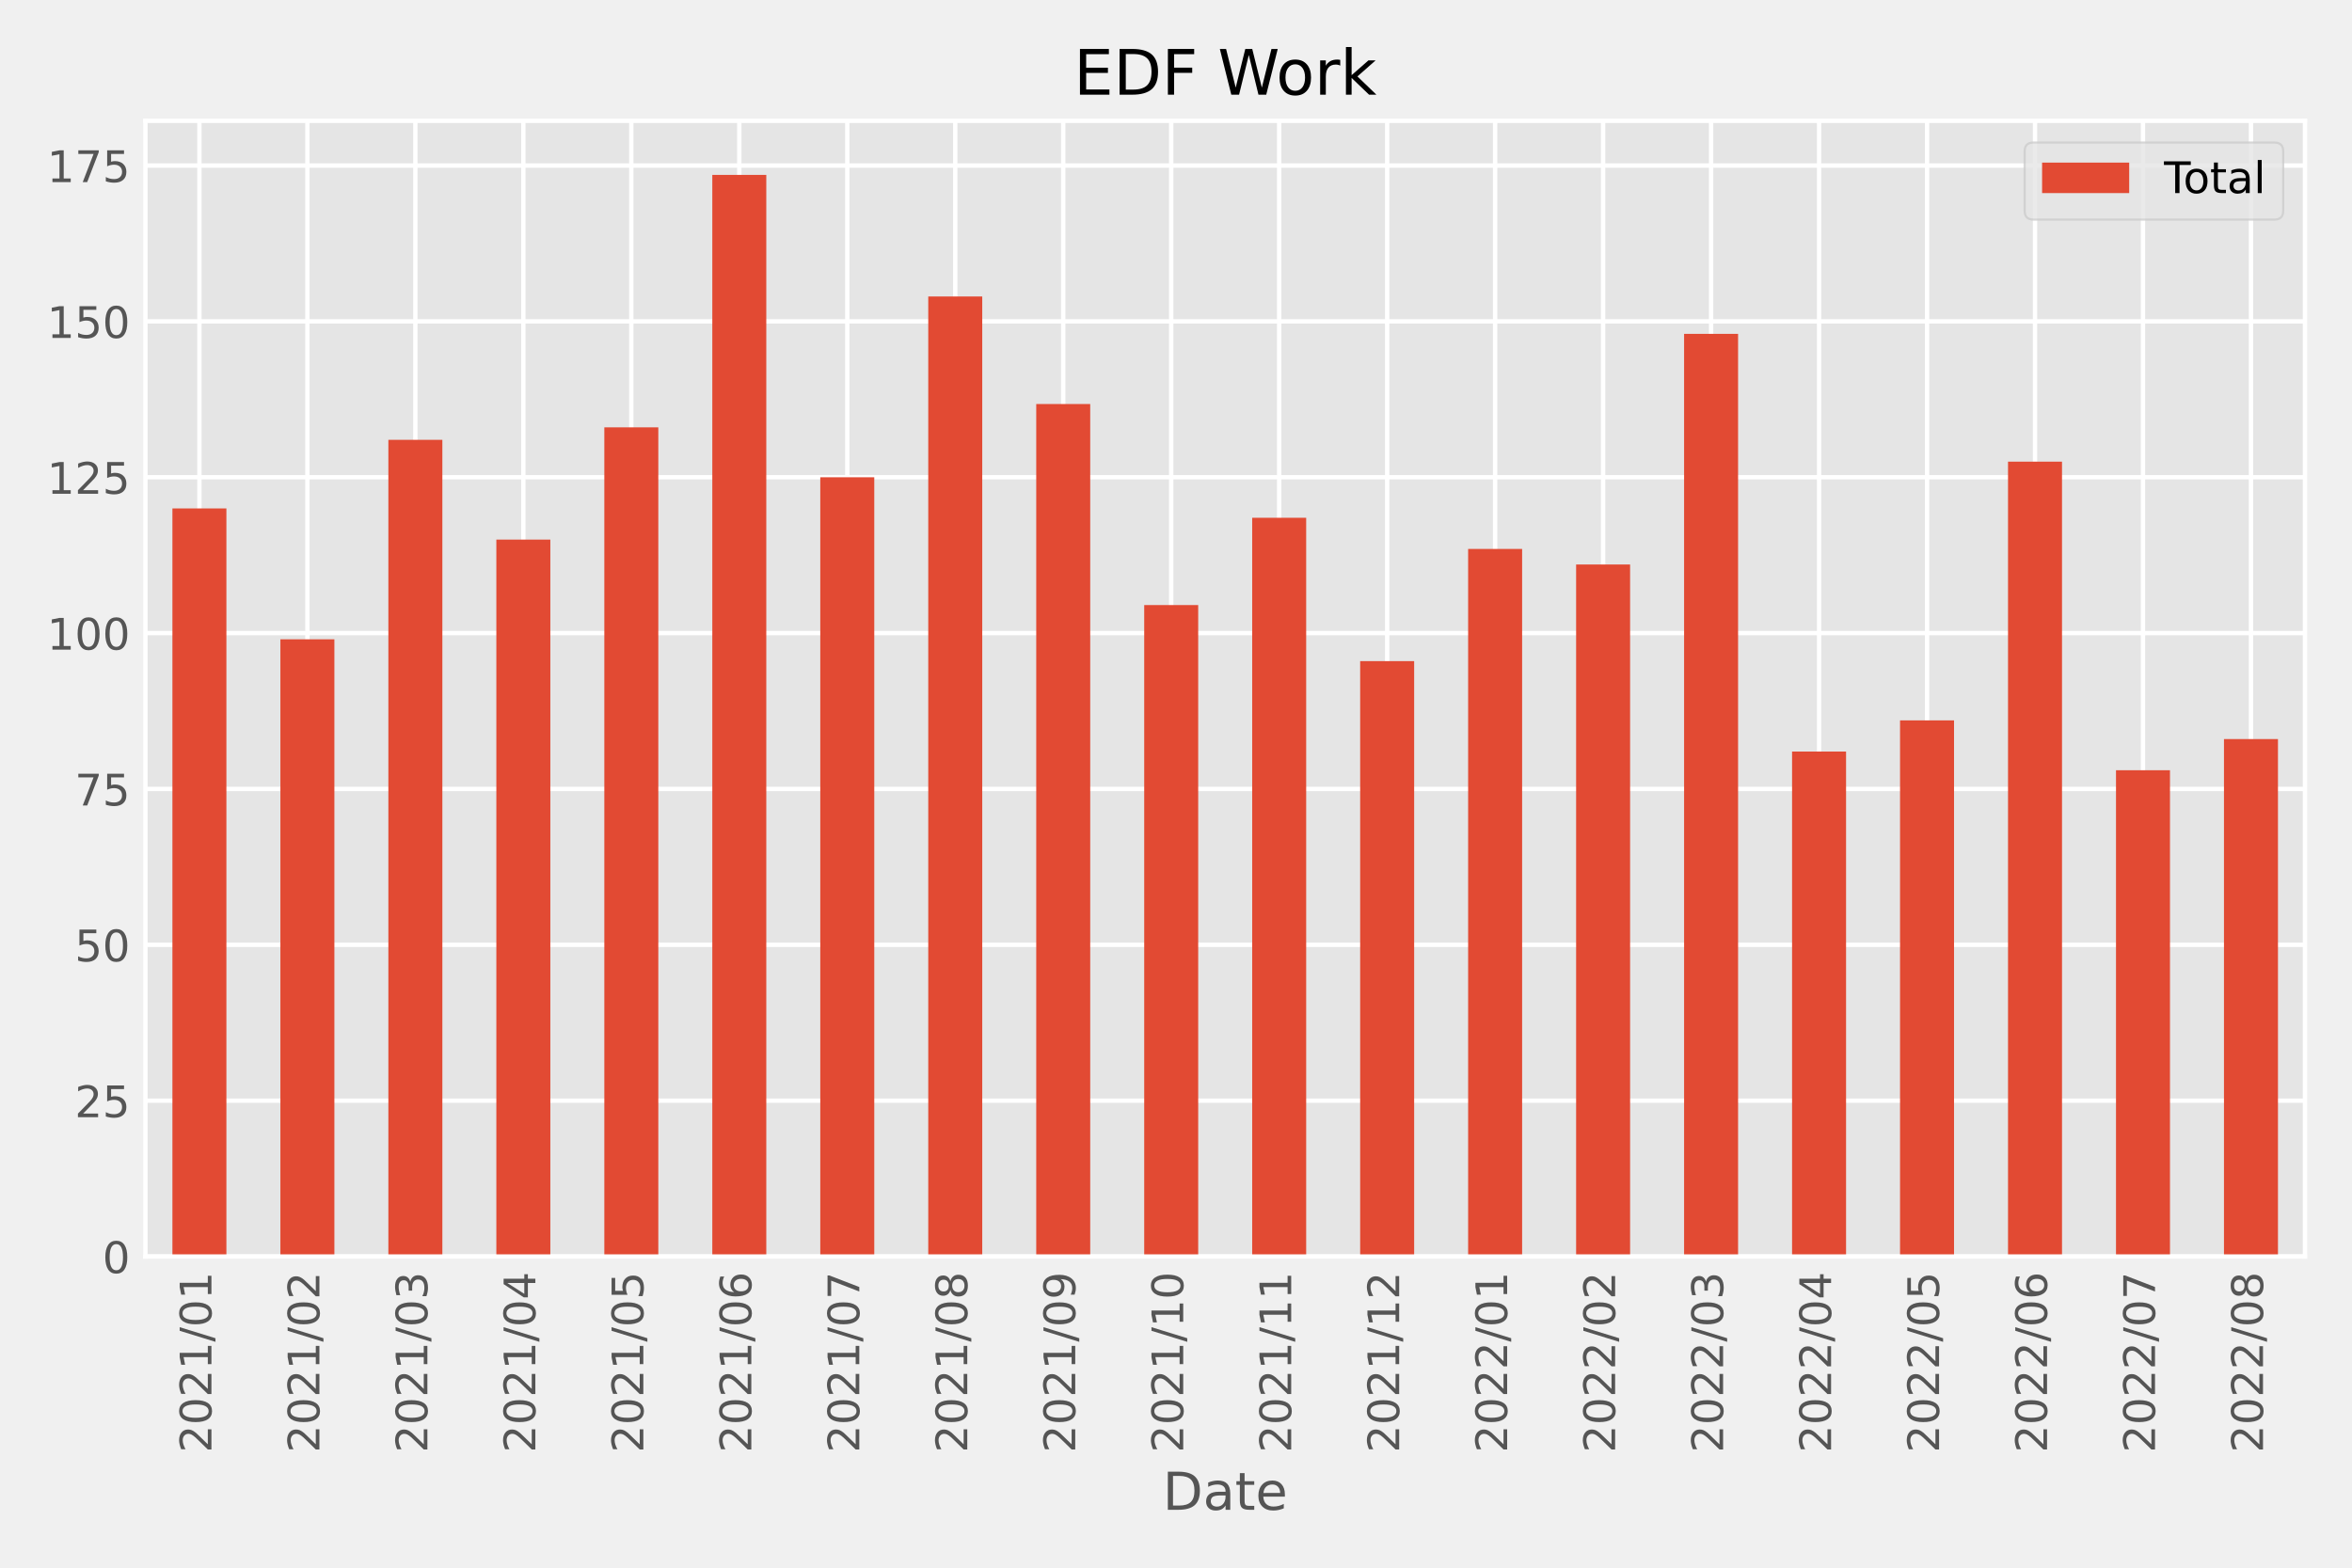
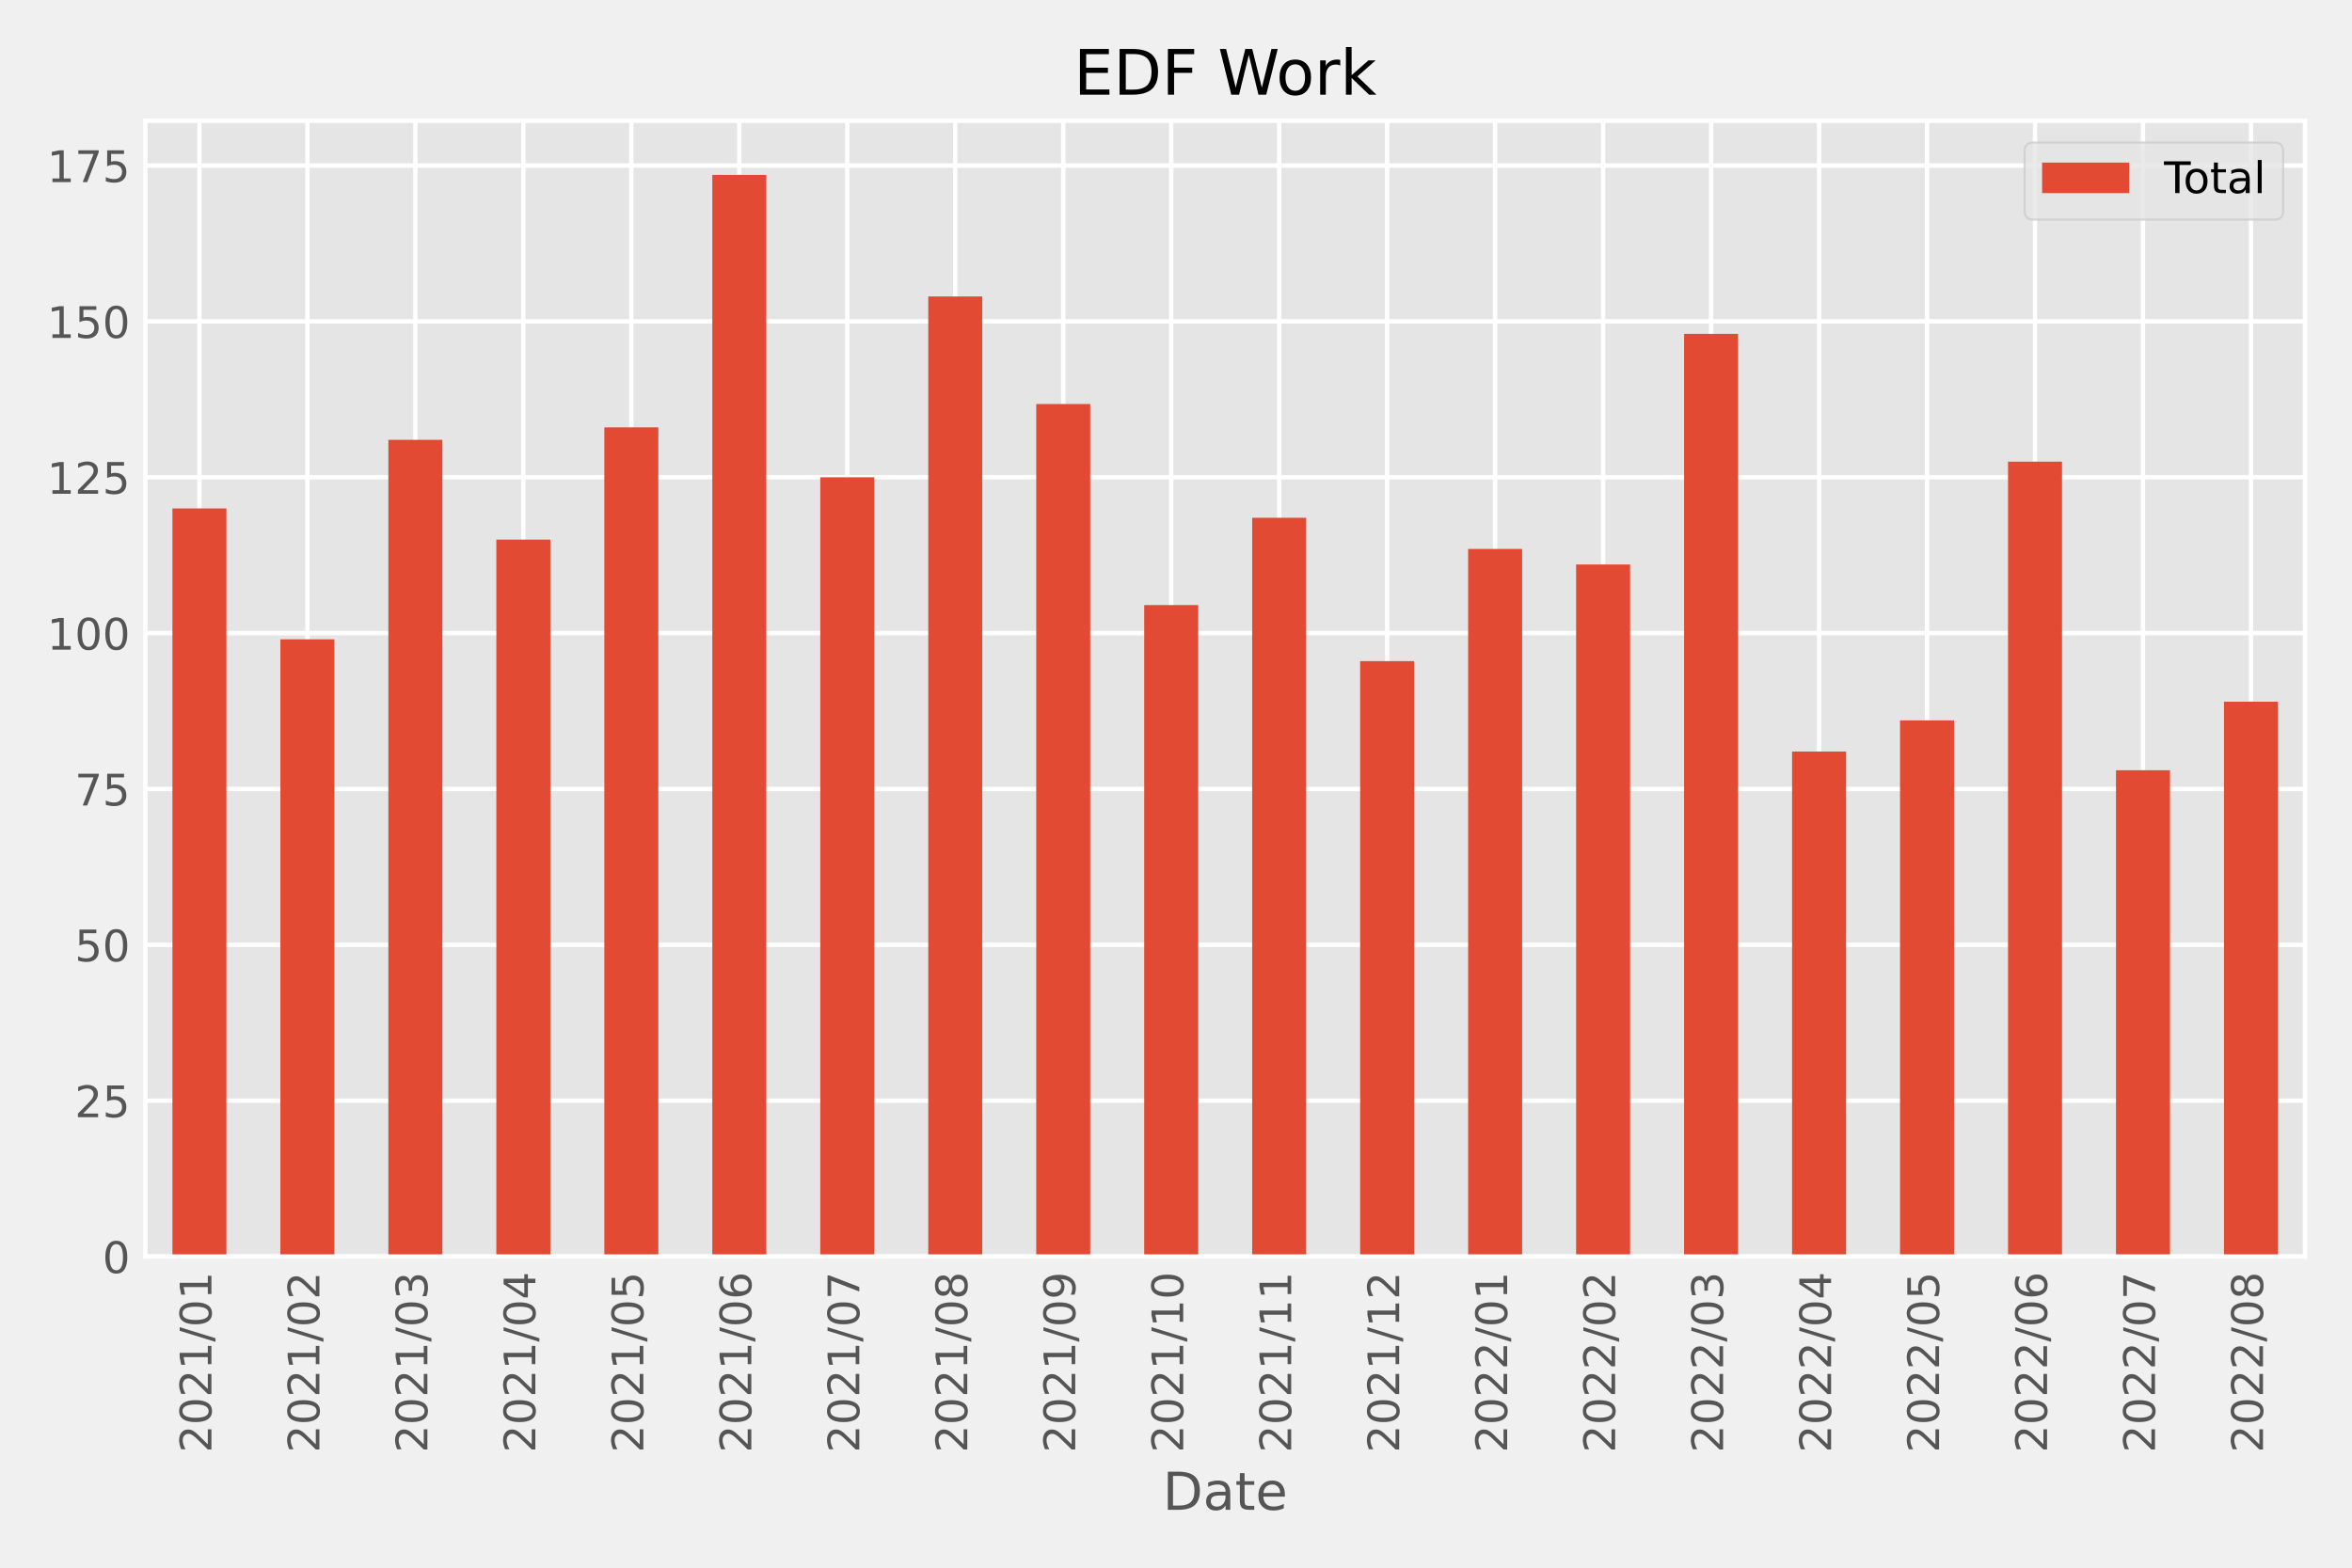
<svg xmlns="http://www.w3.org/2000/svg" xmlns:xlink="http://www.w3.org/1999/xlink" width="540pt" height="360pt" viewBox="0 0 540 360" version="1.1">
  <defs>
    <style type="text/css">*{stroke-linejoin: round; stroke-linecap: butt}</style>
  </defs>
  <g id="figure_1">
    <g id="patch_1">
      <path d="M 0 360  L 540 360  L 540 0  L 0 0  z " style="fill: #f0f0f0" />
    </g>
    <g id="axes_1">
      <g id="patch_2">
        <path d="M 33.388 288.543  L 529.2 288.543  L 529.2 27.742  L 33.388 27.742  z " style="fill: #e5e5e5" />
      </g>
      <g id="matplotlib.axis_1">
        <g id="xtick_1">
          <g id="line2d_1">
-             <path d="M 45.783 288.543  L 45.783 27.742  " clip-path="url(#pe64c70a66c)" style="fill: none; stroke: #ffffff" />
+             <path d="M 45.783 288.543  L 45.783 27.742  " clip-path="url(#p7a72d74dde)" style="fill: none; stroke: #ffffff" />
          </g>
          <g id="line2d_2" />
          <g id="text_1">
            <g style="fill: #555555" transform="translate(48.54219 333.5863)rotate(-90)scale(0.1 -0.1)">
              <defs>
                <path id="DejaVuSans-32" d="M 1228 531  L 3431 531  L 3431 0  L 469 0  L 469 531  Q 828 903 1448 1529  Q 2069 2156 2228 2338  Q 2531 2678 2651 2914  Q 2772 3150 2772 3378  Q 2772 3750 2511 3984  Q 2250 4219 1831 4219  Q 1534 4219 1204 4116  Q 875 4013 500 3803  L 500 4441  Q 881 4594 1212 4672  Q 1544 4750 1819 4750  Q 2544 4750 2975 4387  Q 3406 4025 3406 3419  Q 3406 3131 3298 2873  Q 3191 2616 2906 2266  Q 2828 2175 2409 1742  Q 1991 1309 1228 531  z " transform="scale(0.015625)" />
                <path id="DejaVuSans-30" d="M 2034 4250  Q 1547 4250 1301 3770  Q 1056 3291 1056 2328  Q 1056 1369 1301 889  Q 1547 409 2034 409  Q 2525 409 2770 889  Q 3016 1369 3016 2328  Q 3016 3291 2770 3770  Q 2525 4250 2034 4250  z M 2034 4750  Q 2819 4750 3233 4129  Q 3647 3509 3647 2328  Q 3647 1150 3233 529  Q 2819 -91 2034 -91  Q 1250 -91 836 529  Q 422 1150 422 2328  Q 422 3509 836 4129  Q 1250 4750 2034 4750  z " transform="scale(0.015625)" />
                <path id="DejaVuSans-31" d="M 794 531  L 1825 531  L 1825 4091  L 703 3866  L 703 4441  L 1819 4666  L 2450 4666  L 2450 531  L 3481 531  L 3481 0  L 794 0  L 794 531  z " transform="scale(0.015625)" />
                <path id="DejaVuSans-2f" d="M 1625 4666  L 2156 4666  L 531 -594  L 0 -594  L 1625 4666  z " transform="scale(0.015625)" />
              </defs>
              <use xlink:href="#DejaVuSans-32" />
              <use xlink:href="#DejaVuSans-30" x="63.623" />
              <use xlink:href="#DejaVuSans-32" x="127.246" />
              <use xlink:href="#DejaVuSans-31" x="190.869" />
              <use xlink:href="#DejaVuSans-2f" x="254.492" />
              <use xlink:href="#DejaVuSans-30" x="288.184" />
              <use xlink:href="#DejaVuSans-31" x="351.807" />
            </g>
          </g>
        </g>
        <g id="xtick_2">
          <g id="line2d_3">
-             <path d="M 70.573 288.543  L 70.573 27.742  " clip-path="url(#pe64c70a66c)" style="fill: none; stroke: #ffffff" />
+             <path d="M 70.573 288.543  L 70.573 27.742  " clip-path="url(#p7a72d74dde)" style="fill: none; stroke: #ffffff" />
          </g>
          <g id="line2d_4" />
          <g id="text_2">
            <g style="fill: #555555" transform="translate(73.33281 333.5863)rotate(-90)scale(0.1 -0.1)">
              <use xlink:href="#DejaVuSans-32" />
              <use xlink:href="#DejaVuSans-30" x="63.623" />
              <use xlink:href="#DejaVuSans-32" x="127.246" />
              <use xlink:href="#DejaVuSans-31" x="190.869" />
              <use xlink:href="#DejaVuSans-2f" x="254.492" />
              <use xlink:href="#DejaVuSans-30" x="288.184" />
              <use xlink:href="#DejaVuSans-32" x="351.807" />
            </g>
          </g>
        </g>
        <g id="xtick_3">
          <g id="line2d_5">
-             <path d="M 95.364 288.543  L 95.364 27.742  " clip-path="url(#pe64c70a66c)" style="fill: none; stroke: #ffffff" />
+             <path d="M 95.364 288.543  L 95.364 27.742  " clip-path="url(#p7a72d74dde)" style="fill: none; stroke: #ffffff" />
          </g>
          <g id="line2d_6" />
          <g id="text_3">
            <g style="fill: #555555" transform="translate(98.12344 333.5863)rotate(-90)scale(0.1 -0.1)">
              <defs>
                <path id="DejaVuSans-33" d="M 2597 2516  Q 3050 2419 3304 2112  Q 3559 1806 3559 1356  Q 3559 666 3084 287  Q 2609 -91 1734 -91  Q 1441 -91 1130 -33  Q 819 25 488 141  L 488 750  Q 750 597 1062 519  Q 1375 441 1716 441  Q 2309 441 2620 675  Q 2931 909 2931 1356  Q 2931 1769 2642 2001  Q 2353 2234 1838 2234  L 1294 2234  L 1294 2753  L 1863 2753  Q 2328 2753 2575 2939  Q 2822 3125 2822 3475  Q 2822 3834 2567 4026  Q 2313 4219 1838 4219  Q 1578 4219 1281 4162  Q 984 4106 628 3988  L 628 4550  Q 988 4650 1302 4700  Q 1616 4750 1894 4750  Q 2613 4750 3031 4423  Q 3450 4097 3450 3541  Q 3450 3153 3228 2886  Q 3006 2619 2597 2516  z " transform="scale(0.015625)" />
              </defs>
              <use xlink:href="#DejaVuSans-32" />
              <use xlink:href="#DejaVuSans-30" x="63.623" />
              <use xlink:href="#DejaVuSans-32" x="127.246" />
              <use xlink:href="#DejaVuSans-31" x="190.869" />
              <use xlink:href="#DejaVuSans-2f" x="254.492" />
              <use xlink:href="#DejaVuSans-30" x="288.184" />
              <use xlink:href="#DejaVuSans-33" x="351.807" />
            </g>
          </g>
        </g>
        <g id="xtick_4">
          <g id="line2d_7">
-             <path d="M 120.155 288.543  L 120.155 27.742  " clip-path="url(#pe64c70a66c)" style="fill: none; stroke: #ffffff" />
+             <path d="M 120.155 288.543  L 120.155 27.742  " clip-path="url(#p7a72d74dde)" style="fill: none; stroke: #ffffff" />
          </g>
          <g id="line2d_8" />
          <g id="text_4">
            <g style="fill: #555555" transform="translate(122.9141 333.5863)rotate(-90)scale(0.1 -0.1)">
              <defs>
                <path id="DejaVuSans-34" d="M 2419 4116  L 825 1625  L 2419 1625  L 2419 4116  z M 2253 4666  L 3047 4666  L 3047 1625  L 3713 1625  L 3713 1100  L 3047 1100  L 3047 0  L 2419 0  L 2419 1100  L 313 1100  L 313 1709  L 2253 4666  z " transform="scale(0.015625)" />
              </defs>
              <use xlink:href="#DejaVuSans-32" />
              <use xlink:href="#DejaVuSans-30" x="63.623" />
              <use xlink:href="#DejaVuSans-32" x="127.246" />
              <use xlink:href="#DejaVuSans-31" x="190.869" />
              <use xlink:href="#DejaVuSans-2f" x="254.492" />
              <use xlink:href="#DejaVuSans-30" x="288.184" />
              <use xlink:href="#DejaVuSans-34" x="351.807" />
            </g>
          </g>
        </g>
        <g id="xtick_5">
          <g id="line2d_9">
-             <path d="M 144.945 288.543  L 144.945 27.742  " clip-path="url(#pe64c70a66c)" style="fill: none; stroke: #ffffff" />
+             <path d="M 144.945 288.543  L 144.945 27.742  " clip-path="url(#p7a72d74dde)" style="fill: none; stroke: #ffffff" />
          </g>
          <g id="line2d_10" />
          <g id="text_5">
            <g style="fill: #555555" transform="translate(147.7047 333.5863)rotate(-90)scale(0.1 -0.1)">
              <defs>
                <path id="DejaVuSans-35" d="M 691 4666  L 3169 4666  L 3169 4134  L 1269 4134  L 1269 2991  Q 1406 3038 1543 3061  Q 1681 3084 1819 3084  Q 2600 3084 3056 2656  Q 3513 2228 3513 1497  Q 3513 744 3044 326  Q 2575 -91 1722 -91  Q 1428 -91 1123 -41  Q 819 9 494 109  L 494 744  Q 775 591 1075 516  Q 1375 441 1709 441  Q 2250 441 2565 725  Q 2881 1009 2881 1497  Q 2881 1984 2565 2268  Q 2250 2553 1709 2553  Q 1456 2553 1204 2497  Q 953 2441 691 2322  L 691 4666  z " transform="scale(0.015625)" />
              </defs>
              <use xlink:href="#DejaVuSans-32" />
              <use xlink:href="#DejaVuSans-30" x="63.623" />
              <use xlink:href="#DejaVuSans-32" x="127.246" />
              <use xlink:href="#DejaVuSans-31" x="190.869" />
              <use xlink:href="#DejaVuSans-2f" x="254.492" />
              <use xlink:href="#DejaVuSans-30" x="288.184" />
              <use xlink:href="#DejaVuSans-35" x="351.807" />
            </g>
          </g>
        </g>
        <g id="xtick_6">
          <g id="line2d_11">
-             <path d="M 169.736 288.543  L 169.736 27.742  " clip-path="url(#pe64c70a66c)" style="fill: none; stroke: #ffffff" />
+             <path d="M 169.736 288.543  L 169.736 27.742  " clip-path="url(#p7a72d74dde)" style="fill: none; stroke: #ffffff" />
          </g>
          <g id="line2d_12" />
          <g id="text_6">
            <g style="fill: #555555" transform="translate(172.4953 333.5863)rotate(-90)scale(0.1 -0.1)">
              <defs>
                <path id="DejaVuSans-36" d="M 2113 2584  Q 1688 2584 1439 2293  Q 1191 2003 1191 1497  Q 1191 994 1439 701  Q 1688 409 2113 409  Q 2538 409 2786 701  Q 3034 994 3034 1497  Q 3034 2003 2786 2293  Q 2538 2584 2113 2584  z M 3366 4563  L 3366 3988  Q 3128 4100 2886 4159  Q 2644 4219 2406 4219  Q 1781 4219 1451 3797  Q 1122 3375 1075 2522  Q 1259 2794 1537 2939  Q 1816 3084 2150 3084  Q 2853 3084 3261 2657  Q 3669 2231 3669 1497  Q 3669 778 3244 343  Q 2819 -91 2113 -91  Q 1303 -91 875 529  Q 447 1150 447 2328  Q 447 3434 972 4092  Q 1497 4750 2381 4750  Q 2619 4750 2861 4703  Q 3103 4656 3366 4563  z " transform="scale(0.015625)" />
              </defs>
              <use xlink:href="#DejaVuSans-32" />
              <use xlink:href="#DejaVuSans-30" x="63.623" />
              <use xlink:href="#DejaVuSans-32" x="127.246" />
              <use xlink:href="#DejaVuSans-31" x="190.869" />
              <use xlink:href="#DejaVuSans-2f" x="254.492" />
              <use xlink:href="#DejaVuSans-30" x="288.184" />
              <use xlink:href="#DejaVuSans-36" x="351.807" />
            </g>
          </g>
        </g>
        <g id="xtick_7">
          <g id="line2d_13">
-             <path d="M 194.527 288.543  L 194.527 27.742  " clip-path="url(#pe64c70a66c)" style="fill: none; stroke: #ffffff" />
+             <path d="M 194.527 288.543  L 194.527 27.742  " clip-path="url(#p7a72d74dde)" style="fill: none; stroke: #ffffff" />
          </g>
          <g id="line2d_14" />
          <g id="text_7">
            <g style="fill: #555555" transform="translate(197.2859 333.5863)rotate(-90)scale(0.1 -0.1)">
              <defs>
                <path id="DejaVuSans-37" d="M 525 4666  L 3525 4666  L 3525 4397  L 1831 0  L 1172 0  L 2766 4134  L 525 4134  L 525 4666  z " transform="scale(0.015625)" />
              </defs>
              <use xlink:href="#DejaVuSans-32" />
              <use xlink:href="#DejaVuSans-30" x="63.623" />
              <use xlink:href="#DejaVuSans-32" x="127.246" />
              <use xlink:href="#DejaVuSans-31" x="190.869" />
              <use xlink:href="#DejaVuSans-2f" x="254.492" />
              <use xlink:href="#DejaVuSans-30" x="288.184" />
              <use xlink:href="#DejaVuSans-37" x="351.807" />
            </g>
          </g>
        </g>
        <g id="xtick_8">
          <g id="line2d_15">
-             <path d="M 219.317 288.543  L 219.317 27.742  " clip-path="url(#pe64c70a66c)" style="fill: none; stroke: #ffffff" />
+             <path d="M 219.317 288.543  L 219.317 27.742  " clip-path="url(#p7a72d74dde)" style="fill: none; stroke: #ffffff" />
          </g>
          <g id="line2d_16" />
          <g id="text_8">
            <g style="fill: #555555" transform="translate(222.0766 333.5863)rotate(-90)scale(0.1 -0.1)">
              <defs>
                <path id="DejaVuSans-38" d="M 2034 2216  Q 1584 2216 1326 1975  Q 1069 1734 1069 1313  Q 1069 891 1326 650  Q 1584 409 2034 409  Q 2484 409 2743 651  Q 3003 894 3003 1313  Q 3003 1734 2745 1975  Q 2488 2216 2034 2216  z M 1403 2484  Q 997 2584 770 2862  Q 544 3141 544 3541  Q 544 4100 942 4425  Q 1341 4750 2034 4750  Q 2731 4750 3128 4425  Q 3525 4100 3525 3541  Q 3525 3141 3298 2862  Q 3072 2584 2669 2484  Q 3125 2378 3379 2068  Q 3634 1759 3634 1313  Q 3634 634 3220 271  Q 2806 -91 2034 -91  Q 1263 -91 848 271  Q 434 634 434 1313  Q 434 1759 690 2068  Q 947 2378 1403 2484  z M 1172 3481  Q 1172 3119 1398 2916  Q 1625 2713 2034 2713  Q 2441 2713 2670 2916  Q 2900 3119 2900 3481  Q 2900 3844 2670 4047  Q 2441 4250 2034 4250  Q 1625 4250 1398 4047  Q 1172 3844 1172 3481  z " transform="scale(0.015625)" />
              </defs>
              <use xlink:href="#DejaVuSans-32" />
              <use xlink:href="#DejaVuSans-30" x="63.623" />
              <use xlink:href="#DejaVuSans-32" x="127.246" />
              <use xlink:href="#DejaVuSans-31" x="190.869" />
              <use xlink:href="#DejaVuSans-2f" x="254.492" />
              <use xlink:href="#DejaVuSans-30" x="288.184" />
              <use xlink:href="#DejaVuSans-38" x="351.807" />
            </g>
          </g>
        </g>
        <g id="xtick_9">
          <g id="line2d_17">
-             <path d="M 244.108 288.543  L 244.108 27.742  " clip-path="url(#pe64c70a66c)" style="fill: none; stroke: #ffffff" />
+             <path d="M 244.108 288.543  L 244.108 27.742  " clip-path="url(#p7a72d74dde)" style="fill: none; stroke: #ffffff" />
          </g>
          <g id="line2d_18" />
          <g id="text_9">
            <g style="fill: #555555" transform="translate(246.8672 333.5863)rotate(-90)scale(0.1 -0.1)">
              <defs>
                <path id="DejaVuSans-39" d="M 703 97  L 703 672  Q 941 559 1184 500  Q 1428 441 1663 441  Q 2288 441 2617 861  Q 2947 1281 2994 2138  Q 2813 1869 2534 1725  Q 2256 1581 1919 1581  Q 1219 1581 811 2004  Q 403 2428 403 3163  Q 403 3881 828 4315  Q 1253 4750 1959 4750  Q 2769 4750 3195 4129  Q 3622 3509 3622 2328  Q 3622 1225 3098 567  Q 2575 -91 1691 -91  Q 1453 -91 1209 -44  Q 966 3 703 97  z M 1959 2075  Q 2384 2075 2632 2365  Q 2881 2656 2881 3163  Q 2881 3666 2632 3958  Q 2384 4250 1959 4250  Q 1534 4250 1286 3958  Q 1038 3666 1038 3163  Q 1038 2656 1286 2365  Q 1534 2075 1959 2075  z " transform="scale(0.015625)" />
              </defs>
              <use xlink:href="#DejaVuSans-32" />
              <use xlink:href="#DejaVuSans-30" x="63.623" />
              <use xlink:href="#DejaVuSans-32" x="127.246" />
              <use xlink:href="#DejaVuSans-31" x="190.869" />
              <use xlink:href="#DejaVuSans-2f" x="254.492" />
              <use xlink:href="#DejaVuSans-30" x="288.184" />
              <use xlink:href="#DejaVuSans-39" x="351.807" />
            </g>
          </g>
        </g>
        <g id="xtick_10">
          <g id="line2d_19">
-             <path d="M 268.898 288.543  L 268.898 27.742  " clip-path="url(#pe64c70a66c)" style="fill: none; stroke: #ffffff" />
+             <path d="M 268.898 288.543  L 268.898 27.742  " clip-path="url(#p7a72d74dde)" style="fill: none; stroke: #ffffff" />
          </g>
          <g id="line2d_20" />
          <g id="text_10">
            <g style="fill: #555555" transform="translate(271.6578 333.5863)rotate(-90)scale(0.1 -0.1)">
              <use xlink:href="#DejaVuSans-32" />
              <use xlink:href="#DejaVuSans-30" x="63.623" />
              <use xlink:href="#DejaVuSans-32" x="127.246" />
              <use xlink:href="#DejaVuSans-31" x="190.869" />
              <use xlink:href="#DejaVuSans-2f" x="254.492" />
              <use xlink:href="#DejaVuSans-31" x="288.184" />
              <use xlink:href="#DejaVuSans-30" x="351.807" />
            </g>
          </g>
        </g>
        <g id="xtick_11">
          <g id="line2d_21">
-             <path d="M 293.689 288.543  L 293.689 27.742  " clip-path="url(#pe64c70a66c)" style="fill: none; stroke: #ffffff" />
+             <path d="M 293.689 288.543  L 293.689 27.742  " clip-path="url(#p7a72d74dde)" style="fill: none; stroke: #ffffff" />
          </g>
          <g id="line2d_22" />
          <g id="text_11">
            <g style="fill: #555555" transform="translate(296.4484 333.5863)rotate(-90)scale(0.1 -0.1)">
              <use xlink:href="#DejaVuSans-32" />
              <use xlink:href="#DejaVuSans-30" x="63.623" />
              <use xlink:href="#DejaVuSans-32" x="127.246" />
              <use xlink:href="#DejaVuSans-31" x="190.869" />
              <use xlink:href="#DejaVuSans-2f" x="254.492" />
              <use xlink:href="#DejaVuSans-31" x="288.184" />
              <use xlink:href="#DejaVuSans-31" x="351.807" />
            </g>
          </g>
        </g>
        <g id="xtick_12">
          <g id="line2d_23">
-             <path d="M 318.48 288.543  L 318.48 27.742  " clip-path="url(#pe64c70a66c)" style="fill: none; stroke: #ffffff" />
+             <path d="M 318.48 288.543  L 318.48 27.742  " clip-path="url(#p7a72d74dde)" style="fill: none; stroke: #ffffff" />
          </g>
          <g id="line2d_24" />
          <g id="text_12">
            <g style="fill: #555555" transform="translate(321.2391 333.5863)rotate(-90)scale(0.1 -0.1)">
              <use xlink:href="#DejaVuSans-32" />
              <use xlink:href="#DejaVuSans-30" x="63.623" />
              <use xlink:href="#DejaVuSans-32" x="127.246" />
              <use xlink:href="#DejaVuSans-31" x="190.869" />
              <use xlink:href="#DejaVuSans-2f" x="254.492" />
              <use xlink:href="#DejaVuSans-31" x="288.184" />
              <use xlink:href="#DejaVuSans-32" x="351.807" />
            </g>
          </g>
        </g>
        <g id="xtick_13">
          <g id="line2d_25">
-             <path d="M 343.27 288.543  L 343.27 27.742  " clip-path="url(#pe64c70a66c)" style="fill: none; stroke: #ffffff" />
+             <path d="M 343.27 288.543  L 343.27 27.742  " clip-path="url(#p7a72d74dde)" style="fill: none; stroke: #ffffff" />
          </g>
          <g id="line2d_26" />
          <g id="text_13">
            <g style="fill: #555555" transform="translate(346.0297 333.5863)rotate(-90)scale(0.1 -0.1)">
              <use xlink:href="#DejaVuSans-32" />
              <use xlink:href="#DejaVuSans-30" x="63.623" />
              <use xlink:href="#DejaVuSans-32" x="127.246" />
              <use xlink:href="#DejaVuSans-32" x="190.869" />
              <use xlink:href="#DejaVuSans-2f" x="254.492" />
              <use xlink:href="#DejaVuSans-30" x="288.184" />
              <use xlink:href="#DejaVuSans-31" x="351.807" />
            </g>
          </g>
        </g>
        <g id="xtick_14">
          <g id="line2d_27">
-             <path d="M 368.061 288.543  L 368.061 27.742  " clip-path="url(#pe64c70a66c)" style="fill: none; stroke: #ffffff" />
+             <path d="M 368.061 288.543  L 368.061 27.742  " clip-path="url(#p7a72d74dde)" style="fill: none; stroke: #ffffff" />
          </g>
          <g id="line2d_28" />
          <g id="text_14">
            <g style="fill: #555555" transform="translate(370.8203 333.5863)rotate(-90)scale(0.1 -0.1)">
              <use xlink:href="#DejaVuSans-32" />
              <use xlink:href="#DejaVuSans-30" x="63.623" />
              <use xlink:href="#DejaVuSans-32" x="127.246" />
              <use xlink:href="#DejaVuSans-32" x="190.869" />
              <use xlink:href="#DejaVuSans-2f" x="254.492" />
              <use xlink:href="#DejaVuSans-30" x="288.184" />
              <use xlink:href="#DejaVuSans-32" x="351.807" />
            </g>
          </g>
        </g>
        <g id="xtick_15">
          <g id="line2d_29">
-             <path d="M 392.852 288.543  L 392.852 27.742  " clip-path="url(#pe64c70a66c)" style="fill: none; stroke: #ffffff" />
+             <path d="M 392.852 288.543  L 392.852 27.742  " clip-path="url(#p7a72d74dde)" style="fill: none; stroke: #ffffff" />
          </g>
          <g id="line2d_30" />
          <g id="text_15">
            <g style="fill: #555555" transform="translate(395.6109 333.5863)rotate(-90)scale(0.1 -0.1)">
              <use xlink:href="#DejaVuSans-32" />
              <use xlink:href="#DejaVuSans-30" x="63.623" />
              <use xlink:href="#DejaVuSans-32" x="127.246" />
              <use xlink:href="#DejaVuSans-32" x="190.869" />
              <use xlink:href="#DejaVuSans-2f" x="254.492" />
              <use xlink:href="#DejaVuSans-30" x="288.184" />
              <use xlink:href="#DejaVuSans-33" x="351.807" />
            </g>
          </g>
        </g>
        <g id="xtick_16">
          <g id="line2d_31">
-             <path d="M 417.642 288.543  L 417.642 27.742  " clip-path="url(#pe64c70a66c)" style="fill: none; stroke: #ffffff" />
+             <path d="M 417.642 288.543  L 417.642 27.742  " clip-path="url(#p7a72d74dde)" style="fill: none; stroke: #ffffff" />
          </g>
          <g id="line2d_32" />
          <g id="text_16">
            <g style="fill: #555555" transform="translate(420.4016 333.5863)rotate(-90)scale(0.1 -0.1)">
              <use xlink:href="#DejaVuSans-32" />
              <use xlink:href="#DejaVuSans-30" x="63.623" />
              <use xlink:href="#DejaVuSans-32" x="127.246" />
              <use xlink:href="#DejaVuSans-32" x="190.869" />
              <use xlink:href="#DejaVuSans-2f" x="254.492" />
              <use xlink:href="#DejaVuSans-30" x="288.184" />
              <use xlink:href="#DejaVuSans-34" x="351.807" />
            </g>
          </g>
        </g>
        <g id="xtick_17">
          <g id="line2d_33">
-             <path d="M 442.433 288.543  L 442.433 27.742  " clip-path="url(#pe64c70a66c)" style="fill: none; stroke: #ffffff" />
+             <path d="M 442.433 288.543  L 442.433 27.742  " clip-path="url(#p7a72d74dde)" style="fill: none; stroke: #ffffff" />
          </g>
          <g id="line2d_34" />
          <g id="text_17">
            <g style="fill: #555555" transform="translate(445.1922 333.5863)rotate(-90)scale(0.1 -0.1)">
              <use xlink:href="#DejaVuSans-32" />
              <use xlink:href="#DejaVuSans-30" x="63.623" />
              <use xlink:href="#DejaVuSans-32" x="127.246" />
              <use xlink:href="#DejaVuSans-32" x="190.869" />
              <use xlink:href="#DejaVuSans-2f" x="254.492" />
              <use xlink:href="#DejaVuSans-30" x="288.184" />
              <use xlink:href="#DejaVuSans-35" x="351.807" />
            </g>
          </g>
        </g>
        <g id="xtick_18">
          <g id="line2d_35">
-             <path d="M 467.223 288.543  L 467.223 27.742  " clip-path="url(#pe64c70a66c)" style="fill: none; stroke: #ffffff" />
+             <path d="M 467.223 288.543  L 467.223 27.742  " clip-path="url(#p7a72d74dde)" style="fill: none; stroke: #ffffff" />
          </g>
          <g id="line2d_36" />
          <g id="text_18">
            <g style="fill: #555555" transform="translate(469.9828 333.5863)rotate(-90)scale(0.1 -0.1)">
              <use xlink:href="#DejaVuSans-32" />
              <use xlink:href="#DejaVuSans-30" x="63.623" />
              <use xlink:href="#DejaVuSans-32" x="127.246" />
              <use xlink:href="#DejaVuSans-32" x="190.869" />
              <use xlink:href="#DejaVuSans-2f" x="254.492" />
              <use xlink:href="#DejaVuSans-30" x="288.184" />
              <use xlink:href="#DejaVuSans-36" x="351.807" />
            </g>
          </g>
        </g>
        <g id="xtick_19">
          <g id="line2d_37">
-             <path d="M 492.014 288.543  L 492.014 27.742  " clip-path="url(#pe64c70a66c)" style="fill: none; stroke: #ffffff" />
+             <path d="M 492.014 288.543  L 492.014 27.742  " clip-path="url(#p7a72d74dde)" style="fill: none; stroke: #ffffff" />
          </g>
          <g id="line2d_38" />
          <g id="text_19">
            <g style="fill: #555555" transform="translate(494.7734 333.5863)rotate(-90)scale(0.1 -0.1)">
              <use xlink:href="#DejaVuSans-32" />
              <use xlink:href="#DejaVuSans-30" x="63.623" />
              <use xlink:href="#DejaVuSans-32" x="127.246" />
              <use xlink:href="#DejaVuSans-32" x="190.869" />
              <use xlink:href="#DejaVuSans-2f" x="254.492" />
              <use xlink:href="#DejaVuSans-30" x="288.184" />
              <use xlink:href="#DejaVuSans-37" x="351.807" />
            </g>
          </g>
        </g>
        <g id="xtick_20">
          <g id="line2d_39">
-             <path d="M 516.805 288.543  L 516.805 27.742  " clip-path="url(#pe64c70a66c)" style="fill: none; stroke: #ffffff" />
+             <path d="M 516.805 288.543  L 516.805 27.742  " clip-path="url(#p7a72d74dde)" style="fill: none; stroke: #ffffff" />
          </g>
          <g id="line2d_40" />
          <g id="text_20">
            <g style="fill: #555555" transform="translate(519.5641 333.5863)rotate(-90)scale(0.1 -0.1)">
              <use xlink:href="#DejaVuSans-32" />
              <use xlink:href="#DejaVuSans-30" x="63.623" />
              <use xlink:href="#DejaVuSans-32" x="127.246" />
              <use xlink:href="#DejaVuSans-32" x="190.869" />
              <use xlink:href="#DejaVuSans-2f" x="254.492" />
              <use xlink:href="#DejaVuSans-30" x="288.184" />
              <use xlink:href="#DejaVuSans-38" x="351.807" />
            </g>
          </g>
        </g>
        <g id="text_21">
          <g style="fill: #555555" transform="translate(266.9528 346.7044)scale(0.12 -0.12)">
            <defs>
              <path id="DejaVuSans-44" d="M 1259 4147  L 1259 519  L 2022 519  Q 2988 519 3436 956  Q 3884 1394 3884 2338  Q 3884 3275 3436 3711  Q 2988 4147 2022 4147  L 1259 4147  z M 628 4666  L 1925 4666  Q 3281 4666 3915 4102  Q 4550 3538 4550 2338  Q 4550 1131 3912 565  Q 3275 0 1925 0  L 628 0  L 628 4666  z " transform="scale(0.015625)" />
              <path id="DejaVuSans-61" d="M 2194 1759  Q 1497 1759 1228 1600  Q 959 1441 959 1056  Q 959 750 1161 570  Q 1363 391 1709 391  Q 2188 391 2477 730  Q 2766 1069 2766 1631  L 2766 1759  L 2194 1759  z M 3341 1997  L 3341 0  L 2766 0  L 2766 531  Q 2569 213 2275 61  Q 1981 -91 1556 -91  Q 1019 -91 701 211  Q 384 513 384 1019  Q 384 1609 779 1909  Q 1175 2209 1959 2209  L 2766 2209  L 2766 2266  Q 2766 2663 2505 2880  Q 2244 3097 1772 3097  Q 1472 3097 1187 3025  Q 903 2953 641 2809  L 641 3341  Q 956 3463 1253 3523  Q 1550 3584 1831 3584  Q 2591 3584 2966 3190  Q 3341 2797 3341 1997  z " transform="scale(0.015625)" />
              <path id="DejaVuSans-74" d="M 1172 4494  L 1172 3500  L 2356 3500  L 2356 3053  L 1172 3053  L 1172 1153  Q 1172 725 1289 603  Q 1406 481 1766 481  L 2356 481  L 2356 0  L 1766 0  Q 1100 0 847 248  Q 594 497 594 1153  L 594 3053  L 172 3053  L 172 3500  L 594 3500  L 594 4494  L 1172 4494  z " transform="scale(0.015625)" />
              <path id="DejaVuSans-65" d="M 3597 1894  L 3597 1613  L 953 1613  Q 991 1019 1311 708  Q 1631 397 2203 397  Q 2534 397 2845 478  Q 3156 559 3463 722  L 3463 178  Q 3153 47 2828 -22  Q 2503 -91 2169 -91  Q 1331 -91 842 396  Q 353 884 353 1716  Q 353 2575 817 3079  Q 1281 3584 2069 3584  Q 2775 3584 3186 3129  Q 3597 2675 3597 1894  z M 3022 2063  Q 3016 2534 2758 2815  Q 2500 3097 2075 3097  Q 1594 3097 1305 2825  Q 1016 2553 972 2059  L 3022 2063  z " transform="scale(0.015625)" />
            </defs>
            <use xlink:href="#DejaVuSans-44" />
            <use xlink:href="#DejaVuSans-61" x="77.002" />
            <use xlink:href="#DejaVuSans-74" x="138.281" />
            <use xlink:href="#DejaVuSans-65" x="177.49" />
          </g>
        </g>
      </g>
      <g id="matplotlib.axis_2">
        <g id="ytick_1">
          <g id="line2d_41">
-             <path d="M 33.388 288.543  L 529.2 288.543  " clip-path="url(#pe64c70a66c)" style="fill: none; stroke: #ffffff" />
+             <path d="M 33.388 288.543  L 529.2 288.543  " clip-path="url(#p7a72d74dde)" style="fill: none; stroke: #ffffff" />
          </g>
          <g id="line2d_42" />
          <g id="text_22">
            <g style="fill: #555555" transform="translate(23.525 292.3417)scale(0.1 -0.1)">
              <use xlink:href="#DejaVuSans-30" />
            </g>
          </g>
        </g>
        <g id="ytick_2">
          <g id="line2d_43">
-             <path d="M 33.388 252.753  L 529.2 252.753  " clip-path="url(#pe64c70a66c)" style="fill: none; stroke: #ffffff" />
+             <path d="M 33.388 252.753  L 529.2 252.753  " clip-path="url(#p7a72d74dde)" style="fill: none; stroke: #ffffff" />
          </g>
          <g id="line2d_44" />
          <g id="text_23">
            <g style="fill: #555555" transform="translate(17.1625 256.5519)scale(0.1 -0.1)">
              <use xlink:href="#DejaVuSans-32" />
              <use xlink:href="#DejaVuSans-35" x="63.623" />
            </g>
          </g>
        </g>
        <g id="ytick_3">
          <g id="line2d_45">
-             <path d="M 33.388 216.963  L 529.2 216.963  " clip-path="url(#pe64c70a66c)" style="fill: none; stroke: #ffffff" />
+             <path d="M 33.388 216.963  L 529.2 216.963  " clip-path="url(#p7a72d74dde)" style="fill: none; stroke: #ffffff" />
          </g>
          <g id="line2d_46" />
          <g id="text_24">
            <g style="fill: #555555" transform="translate(17.1625 220.762)scale(0.1 -0.1)">
              <use xlink:href="#DejaVuSans-35" />
              <use xlink:href="#DejaVuSans-30" x="63.623" />
            </g>
          </g>
        </g>
        <g id="ytick_4">
          <g id="line2d_47">
-             <path d="M 33.388 181.173  L 529.2 181.173  " clip-path="url(#pe64c70a66c)" style="fill: none; stroke: #ffffff" />
+             <path d="M 33.388 181.173  L 529.2 181.173  " clip-path="url(#p7a72d74dde)" style="fill: none; stroke: #ffffff" />
          </g>
          <g id="line2d_48" />
          <g id="text_25">
            <g style="fill: #555555" transform="translate(17.1625 184.9721)scale(0.1 -0.1)">
              <use xlink:href="#DejaVuSans-37" />
              <use xlink:href="#DejaVuSans-35" x="63.623" />
            </g>
          </g>
        </g>
        <g id="ytick_5">
          <g id="line2d_49">
-             <path d="M 33.388 145.383  L 529.2 145.383  " clip-path="url(#pe64c70a66c)" style="fill: none; stroke: #ffffff" />
+             <path d="M 33.388 145.383  L 529.2 145.383  " clip-path="url(#p7a72d74dde)" style="fill: none; stroke: #ffffff" />
          </g>
          <g id="line2d_50" />
          <g id="text_26">
            <g style="fill: #555555" transform="translate(10.8 149.1823)scale(0.1 -0.1)">
              <use xlink:href="#DejaVuSans-31" />
              <use xlink:href="#DejaVuSans-30" x="63.623" />
              <use xlink:href="#DejaVuSans-30" x="127.246" />
            </g>
          </g>
        </g>
        <g id="ytick_6">
          <g id="line2d_51">
-             <path d="M 33.388 109.593  L 529.2 109.593  " clip-path="url(#pe64c70a66c)" style="fill: none; stroke: #ffffff" />
+             <path d="M 33.388 109.593  L 529.2 109.593  " clip-path="url(#p7a72d74dde)" style="fill: none; stroke: #ffffff" />
          </g>
          <g id="line2d_52" />
          <g id="text_27">
            <g style="fill: #555555" transform="translate(10.8 113.3924)scale(0.1 -0.1)">
              <use xlink:href="#DejaVuSans-31" />
              <use xlink:href="#DejaVuSans-32" x="63.623" />
              <use xlink:href="#DejaVuSans-35" x="127.246" />
            </g>
          </g>
        </g>
        <g id="ytick_7">
          <g id="line2d_53">
-             <path d="M 33.388 73.803  L 529.2 73.803  " clip-path="url(#pe64c70a66c)" style="fill: none; stroke: #ffffff" />
+             <path d="M 33.388 73.803  L 529.2 73.803  " clip-path="url(#p7a72d74dde)" style="fill: none; stroke: #ffffff" />
          </g>
          <g id="line2d_54" />
          <g id="text_28">
            <g style="fill: #555555" transform="translate(10.8 77.60253)scale(0.1 -0.1)">
              <use xlink:href="#DejaVuSans-31" />
              <use xlink:href="#DejaVuSans-35" x="63.623" />
              <use xlink:href="#DejaVuSans-30" x="127.246" />
            </g>
          </g>
        </g>
        <g id="ytick_8">
          <g id="line2d_55">
-             <path d="M 33.388 38.013  L 529.2 38.013  " clip-path="url(#pe64c70a66c)" style="fill: none; stroke: #ffffff" />
+             <path d="M 33.388 38.013  L 529.2 38.013  " clip-path="url(#p7a72d74dde)" style="fill: none; stroke: #ffffff" />
          </g>
          <g id="line2d_56" />
          <g id="text_29">
            <g style="fill: #555555" transform="translate(10.8 41.81266)scale(0.1 -0.1)">
              <use xlink:href="#DejaVuSans-31" />
              <use xlink:href="#DejaVuSans-37" x="63.623" />
              <use xlink:href="#DejaVuSans-35" x="127.246" />
            </g>
          </g>
        </g>
      </g>
      <g id="patch_3">
-         <path d="M 39.585 288.543  L 51.98 288.543  L 51.98 116.751  L 39.585 116.751  z " clip-path="url(#pe64c70a66c)" style="fill: #e24a33" />
+         <path d="M 39.585 288.543  L 51.98 288.543  L 51.98 116.751  L 39.585 116.751  z " clip-path="url(#p7a72d74dde)" style="fill: #e24a33" />
      </g>
      <g id="patch_4">
-         <path d="M 64.376 288.543  L 76.771 288.543  L 76.771 146.815  L 64.376 146.815  z " clip-path="url(#pe64c70a66c)" style="fill: #e24a33" />
+         <path d="M 64.376 288.543  L 76.771 288.543  L 76.771 146.815  L 64.376 146.815  z " clip-path="url(#p7a72d74dde)" style="fill: #e24a33" />
      </g>
      <g id="patch_5">
-         <path d="M 89.166 288.543  L 101.562 288.543  L 101.562 101.004  L 89.166 101.004  z " clip-path="url(#pe64c70a66c)" style="fill: #e24a33" />
+         <path d="M 89.166 288.543  L 101.562 288.543  L 101.562 101.004  L 89.166 101.004  z " clip-path="url(#p7a72d74dde)" style="fill: #e24a33" />
      </g>
      <g id="patch_6">
-         <path d="M 113.957 288.543  L 126.352 288.543  L 126.352 123.909  L 113.957 123.909  z " clip-path="url(#pe64c70a66c)" style="fill: #e24a33" />
+         <path d="M 113.957 288.543  L 126.352 288.543  L 126.352 123.909  L 113.957 123.909  z " clip-path="url(#p7a72d74dde)" style="fill: #e24a33" />
      </g>
      <g id="patch_7">
-         <path d="M 138.748 288.543  L 151.143 288.543  L 151.143 98.14  L 138.748 98.14  z " clip-path="url(#pe64c70a66c)" style="fill: #e24a33" />
+         <path d="M 138.748 288.543  L 151.143 288.543  L 151.143 98.14  L 138.748 98.14  z " clip-path="url(#p7a72d74dde)" style="fill: #e24a33" />
      </g>
      <g id="patch_8">
-         <path d="M 163.538 288.543  L 175.934 288.543  L 175.934 40.161  L 163.538 40.161  z " clip-path="url(#pe64c70a66c)" style="fill: #e24a33" />
+         <path d="M 163.538 288.543  L 175.934 288.543  L 175.934 40.161  L 163.538 40.161  z " clip-path="url(#p7a72d74dde)" style="fill: #e24a33" />
      </g>
      <g id="patch_9">
-         <path d="M 188.329 288.543  L 200.724 288.543  L 200.724 109.593  L 188.329 109.593  z " clip-path="url(#pe64c70a66c)" style="fill: #e24a33" />
+         <path d="M 188.329 288.543  L 200.724 288.543  L 200.724 109.593  L 188.329 109.593  z " clip-path="url(#p7a72d74dde)" style="fill: #e24a33" />
      </g>
      <g id="patch_10">
-         <path d="M 213.12 288.543  L 225.515 288.543  L 225.515 68.077  L 213.12 68.077  z " clip-path="url(#pe64c70a66c)" style="fill: #e24a33" />
+         <path d="M 213.12 288.543  L 225.515 288.543  L 225.515 68.077  L 213.12 68.077  z " clip-path="url(#p7a72d74dde)" style="fill: #e24a33" />
      </g>
      <g id="patch_11">
-         <path d="M 237.91 288.543  L 250.305 288.543  L 250.305 92.772  L 237.91 92.772  z " clip-path="url(#pe64c70a66c)" style="fill: #e24a33" />
+         <path d="M 237.91 288.543  L 250.305 288.543  L 250.305 92.772  L 237.91 92.772  z " clip-path="url(#p7a72d74dde)" style="fill: #e24a33" />
      </g>
      <g id="patch_12">
-         <path d="M 262.701 288.543  L 275.096 288.543  L 275.096 138.941  L 262.701 138.941  z " clip-path="url(#pe64c70a66c)" style="fill: #e24a33" />
+         <path d="M 262.701 288.543  L 275.096 288.543  L 275.096 138.941  L 262.701 138.941  z " clip-path="url(#p7a72d74dde)" style="fill: #e24a33" />
      </g>
      <g id="patch_13">
-         <path d="M 287.491 288.543  L 299.887 288.543  L 299.887 118.899  L 287.491 118.899  z " clip-path="url(#pe64c70a66c)" style="fill: #e24a33" />
+         <path d="M 287.491 288.543  L 299.887 288.543  L 299.887 118.899  L 287.491 118.899  z " clip-path="url(#p7a72d74dde)" style="fill: #e24a33" />
      </g>
      <g id="patch_14">
-         <path d="M 312.282 288.543  L 324.677 288.543  L 324.677 151.825  L 312.282 151.825  z " clip-path="url(#pe64c70a66c)" style="fill: #e24a33" />
+         <path d="M 312.282 288.543  L 324.677 288.543  L 324.677 151.825  L 312.282 151.825  z " clip-path="url(#p7a72d74dde)" style="fill: #e24a33" />
      </g>
      <g id="patch_15">
-         <path d="M 337.073 288.543  L 349.468 288.543  L 349.468 126.057  L 337.073 126.057  z " clip-path="url(#pe64c70a66c)" style="fill: #e24a33" />
+         <path d="M 337.073 288.543  L 349.468 288.543  L 349.468 126.057  L 337.073 126.057  z " clip-path="url(#p7a72d74dde)" style="fill: #e24a33" />
      </g>
      <g id="patch_16">
-         <path d="M 361.863 288.543  L 374.259 288.543  L 374.259 129.635  L 361.863 129.635  z " clip-path="url(#pe64c70a66c)" style="fill: #e24a33" />
+         <path d="M 361.863 288.543  L 374.259 288.543  L 374.259 129.635  L 361.863 129.635  z " clip-path="url(#p7a72d74dde)" style="fill: #e24a33" />
      </g>
      <g id="patch_17">
-         <path d="M 386.654 288.543  L 399.049 288.543  L 399.049 76.666  L 386.654 76.666  z " clip-path="url(#pe64c70a66c)" style="fill: #e24a33" />
+         <path d="M 386.654 288.543  L 399.049 288.543  L 399.049 76.666  L 386.654 76.666  z " clip-path="url(#p7a72d74dde)" style="fill: #e24a33" />
      </g>
      <g id="patch_18">
-         <path d="M 411.445 288.543  L 423.84 288.543  L 423.84 172.583  L 411.445 172.583  z " clip-path="url(#pe64c70a66c)" style="fill: #e24a33" />
+         <path d="M 411.445 288.543  L 423.84 288.543  L 423.84 172.583  L 411.445 172.583  z " clip-path="url(#p7a72d74dde)" style="fill: #e24a33" />
      </g>
      <g id="patch_19">
-         <path d="M 436.235 288.543  L 448.63 288.543  L 448.63 165.425  L 436.235 165.425  z " clip-path="url(#pe64c70a66c)" style="fill: #e24a33" />
+         <path d="M 436.235 288.543  L 448.63 288.543  L 448.63 165.425  L 436.235 165.425  z " clip-path="url(#p7a72d74dde)" style="fill: #e24a33" />
      </g>
      <g id="patch_20">
-         <path d="M 461.026 288.543  L 473.421 288.543  L 473.421 106.014  L 461.026 106.014  z " clip-path="url(#pe64c70a66c)" style="fill: #e24a33" />
+         <path d="M 461.026 288.543  L 473.421 288.543  L 473.421 106.014  L 461.026 106.014  z " clip-path="url(#p7a72d74dde)" style="fill: #e24a33" />
      </g>
      <g id="patch_21">
-         <path d="M 485.816 288.543  L 498.212 288.543  L 498.212 176.878  L 485.816 176.878  z " clip-path="url(#pe64c70a66c)" style="fill: #e24a33" />
+         <path d="M 485.816 288.543  L 498.212 288.543  L 498.212 176.878  L 485.816 176.878  z " clip-path="url(#p7a72d74dde)" style="fill: #e24a33" />
      </g>
      <g id="patch_22">
-         <path d="M 510.607 288.543  L 523.002 288.543  L 523.002 169.72  L 510.607 169.72  z " clip-path="url(#pe64c70a66c)" style="fill: #e24a33" />
+         <path d="M 510.607 288.543  L 523.002 288.543  L 523.002 161.131  L 510.607 161.131  z " clip-path="url(#p7a72d74dde)" style="fill: #e24a33" />
      </g>
      <g id="patch_23">
        <path d="M 33.388 288.543  L 33.388 27.742  " style="fill: none; stroke: #ffffff; stroke-linejoin: miter; stroke-linecap: square" />
      </g>
      <g id="patch_24">
        <path d="M 529.2 288.543  L 529.2 27.742  " style="fill: none; stroke: #ffffff; stroke-linejoin: miter; stroke-linecap: square" />
      </g>
      <g id="patch_25">
        <path d="M 33.388 288.543  L 529.2 288.543  " style="fill: none; stroke: #ffffff; stroke-linejoin: miter; stroke-linecap: square" />
      </g>
      <g id="patch_26">
        <path d="M 33.388 27.742  L 529.2 27.742  " style="fill: none; stroke: #ffffff; stroke-linejoin: miter; stroke-linecap: square" />
      </g>
      <g id="text_30">
        <g transform="translate(246.5402 21.74175)scale(0.144 -0.144)">
          <defs>
            <path id="DejaVuSans-45" d="M 628 4666  L 3578 4666  L 3578 4134  L 1259 4134  L 1259 2753  L 3481 2753  L 3481 2222  L 1259 2222  L 1259 531  L 3634 531  L 3634 0  L 628 0  L 628 4666  z " transform="scale(0.015625)" />
            <path id="DejaVuSans-46" d="M 628 4666  L 3309 4666  L 3309 4134  L 1259 4134  L 1259 2759  L 3109 2759  L 3109 2228  L 1259 2228  L 1259 0  L 628 0  L 628 4666  z " transform="scale(0.015625)" />
            <path id="DejaVuSans-20" transform="scale(0.015625)" />
            <path id="DejaVuSans-57" d="M 213 4666  L 850 4666  L 1831 722  L 2809 4666  L 3519 4666  L 4500 722  L 5478 4666  L 6119 4666  L 4947 0  L 4153 0  L 3169 4050  L 2175 0  L 1381 0  L 213 4666  z " transform="scale(0.015625)" />
            <path id="DejaVuSans-6f" d="M 1959 3097  Q 1497 3097 1228 2736  Q 959 2375 959 1747  Q 959 1119 1226 758  Q 1494 397 1959 397  Q 2419 397 2687 759  Q 2956 1122 2956 1747  Q 2956 2369 2687 2733  Q 2419 3097 1959 3097  z M 1959 3584  Q 2709 3584 3137 3096  Q 3566 2609 3566 1747  Q 3566 888 3137 398  Q 2709 -91 1959 -91  Q 1206 -91 779 398  Q 353 888 353 1747  Q 353 2609 779 3096  Q 1206 3584 1959 3584  z " transform="scale(0.015625)" />
            <path id="DejaVuSans-72" d="M 2631 2963  Q 2534 3019 2420 3045  Q 2306 3072 2169 3072  Q 1681 3072 1420 2755  Q 1159 2438 1159 1844  L 1159 0  L 581 0  L 581 3500  L 1159 3500  L 1159 2956  Q 1341 3275 1631 3429  Q 1922 3584 2338 3584  Q 2397 3584 2469 3576  Q 2541 3569 2628 3553  L 2631 2963  z " transform="scale(0.015625)" />
            <path id="DejaVuSans-6b" d="M 581 4863  L 1159 4863  L 1159 1991  L 2875 3500  L 3609 3500  L 1753 1863  L 3688 0  L 2938 0  L 1159 1709  L 1159 0  L 581 0  L 581 4863  z " transform="scale(0.015625)" />
          </defs>
          <use xlink:href="#DejaVuSans-45" />
          <use xlink:href="#DejaVuSans-44" x="63.184" />
          <use xlink:href="#DejaVuSans-46" x="140.186" />
          <use xlink:href="#DejaVuSans-20" x="197.705" />
          <use xlink:href="#DejaVuSans-57" x="229.492" />
          <use xlink:href="#DejaVuSans-6f" x="322.494" />
          <use xlink:href="#DejaVuSans-72" x="383.676" />
          <use xlink:href="#DejaVuSans-6b" x="424.789" />
        </g>
      </g>
      <g id="legend_1">
        <g id="patch_27">
          <path d="M 466.847 50.42  L 522.2 50.42  Q 524.2 50.42 524.2 48.42  L 524.2 34.742  Q 524.2 32.742 522.2 32.742  L 466.847 32.742  Q 464.847 32.742 464.847 34.742  L 464.847 48.42  Q 464.847 50.42 466.847 50.42  z " style="fill: #e5e5e5; opacity: 0.8; stroke: #cccccc; stroke-width: 0.5; stroke-linejoin: miter" />
        </g>
        <g id="patch_28">
          <path d="M 468.847 44.34  L 488.847 44.34  L 488.847 37.34  L 468.847 37.34  z " style="fill: #e24a33" />
        </g>
        <g id="text_31">
          <g transform="translate(496.8469 44.34019)scale(0.1 -0.1)">
            <defs>
              <path id="DejaVuSans-54" d="M -19 4666  L 3928 4666  L 3928 4134  L 2272 4134  L 2272 0  L 1638 0  L 1638 4134  L -19 4134  L -19 4666  z " transform="scale(0.015625)" />
              <path id="DejaVuSans-6c" d="M 603 4863  L 1178 4863  L 1178 0  L 603 0  L 603 4863  z " transform="scale(0.015625)" />
            </defs>
            <use xlink:href="#DejaVuSans-54" />
            <use xlink:href="#DejaVuSans-6f" x="44.084" />
            <use xlink:href="#DejaVuSans-74" x="105.266" />
            <use xlink:href="#DejaVuSans-61" x="144.475" />
            <use xlink:href="#DejaVuSans-6c" x="205.754" />
          </g>
        </g>
      </g>
    </g>
  </g>
  <defs>
-     <clipPath id="pe64c70a66c">
+     <clipPath id="p7a72d74dde">
      <rect x="33.388" y="27.742" width="495.812" height="260.801" />
    </clipPath>
  </defs>
</svg>
